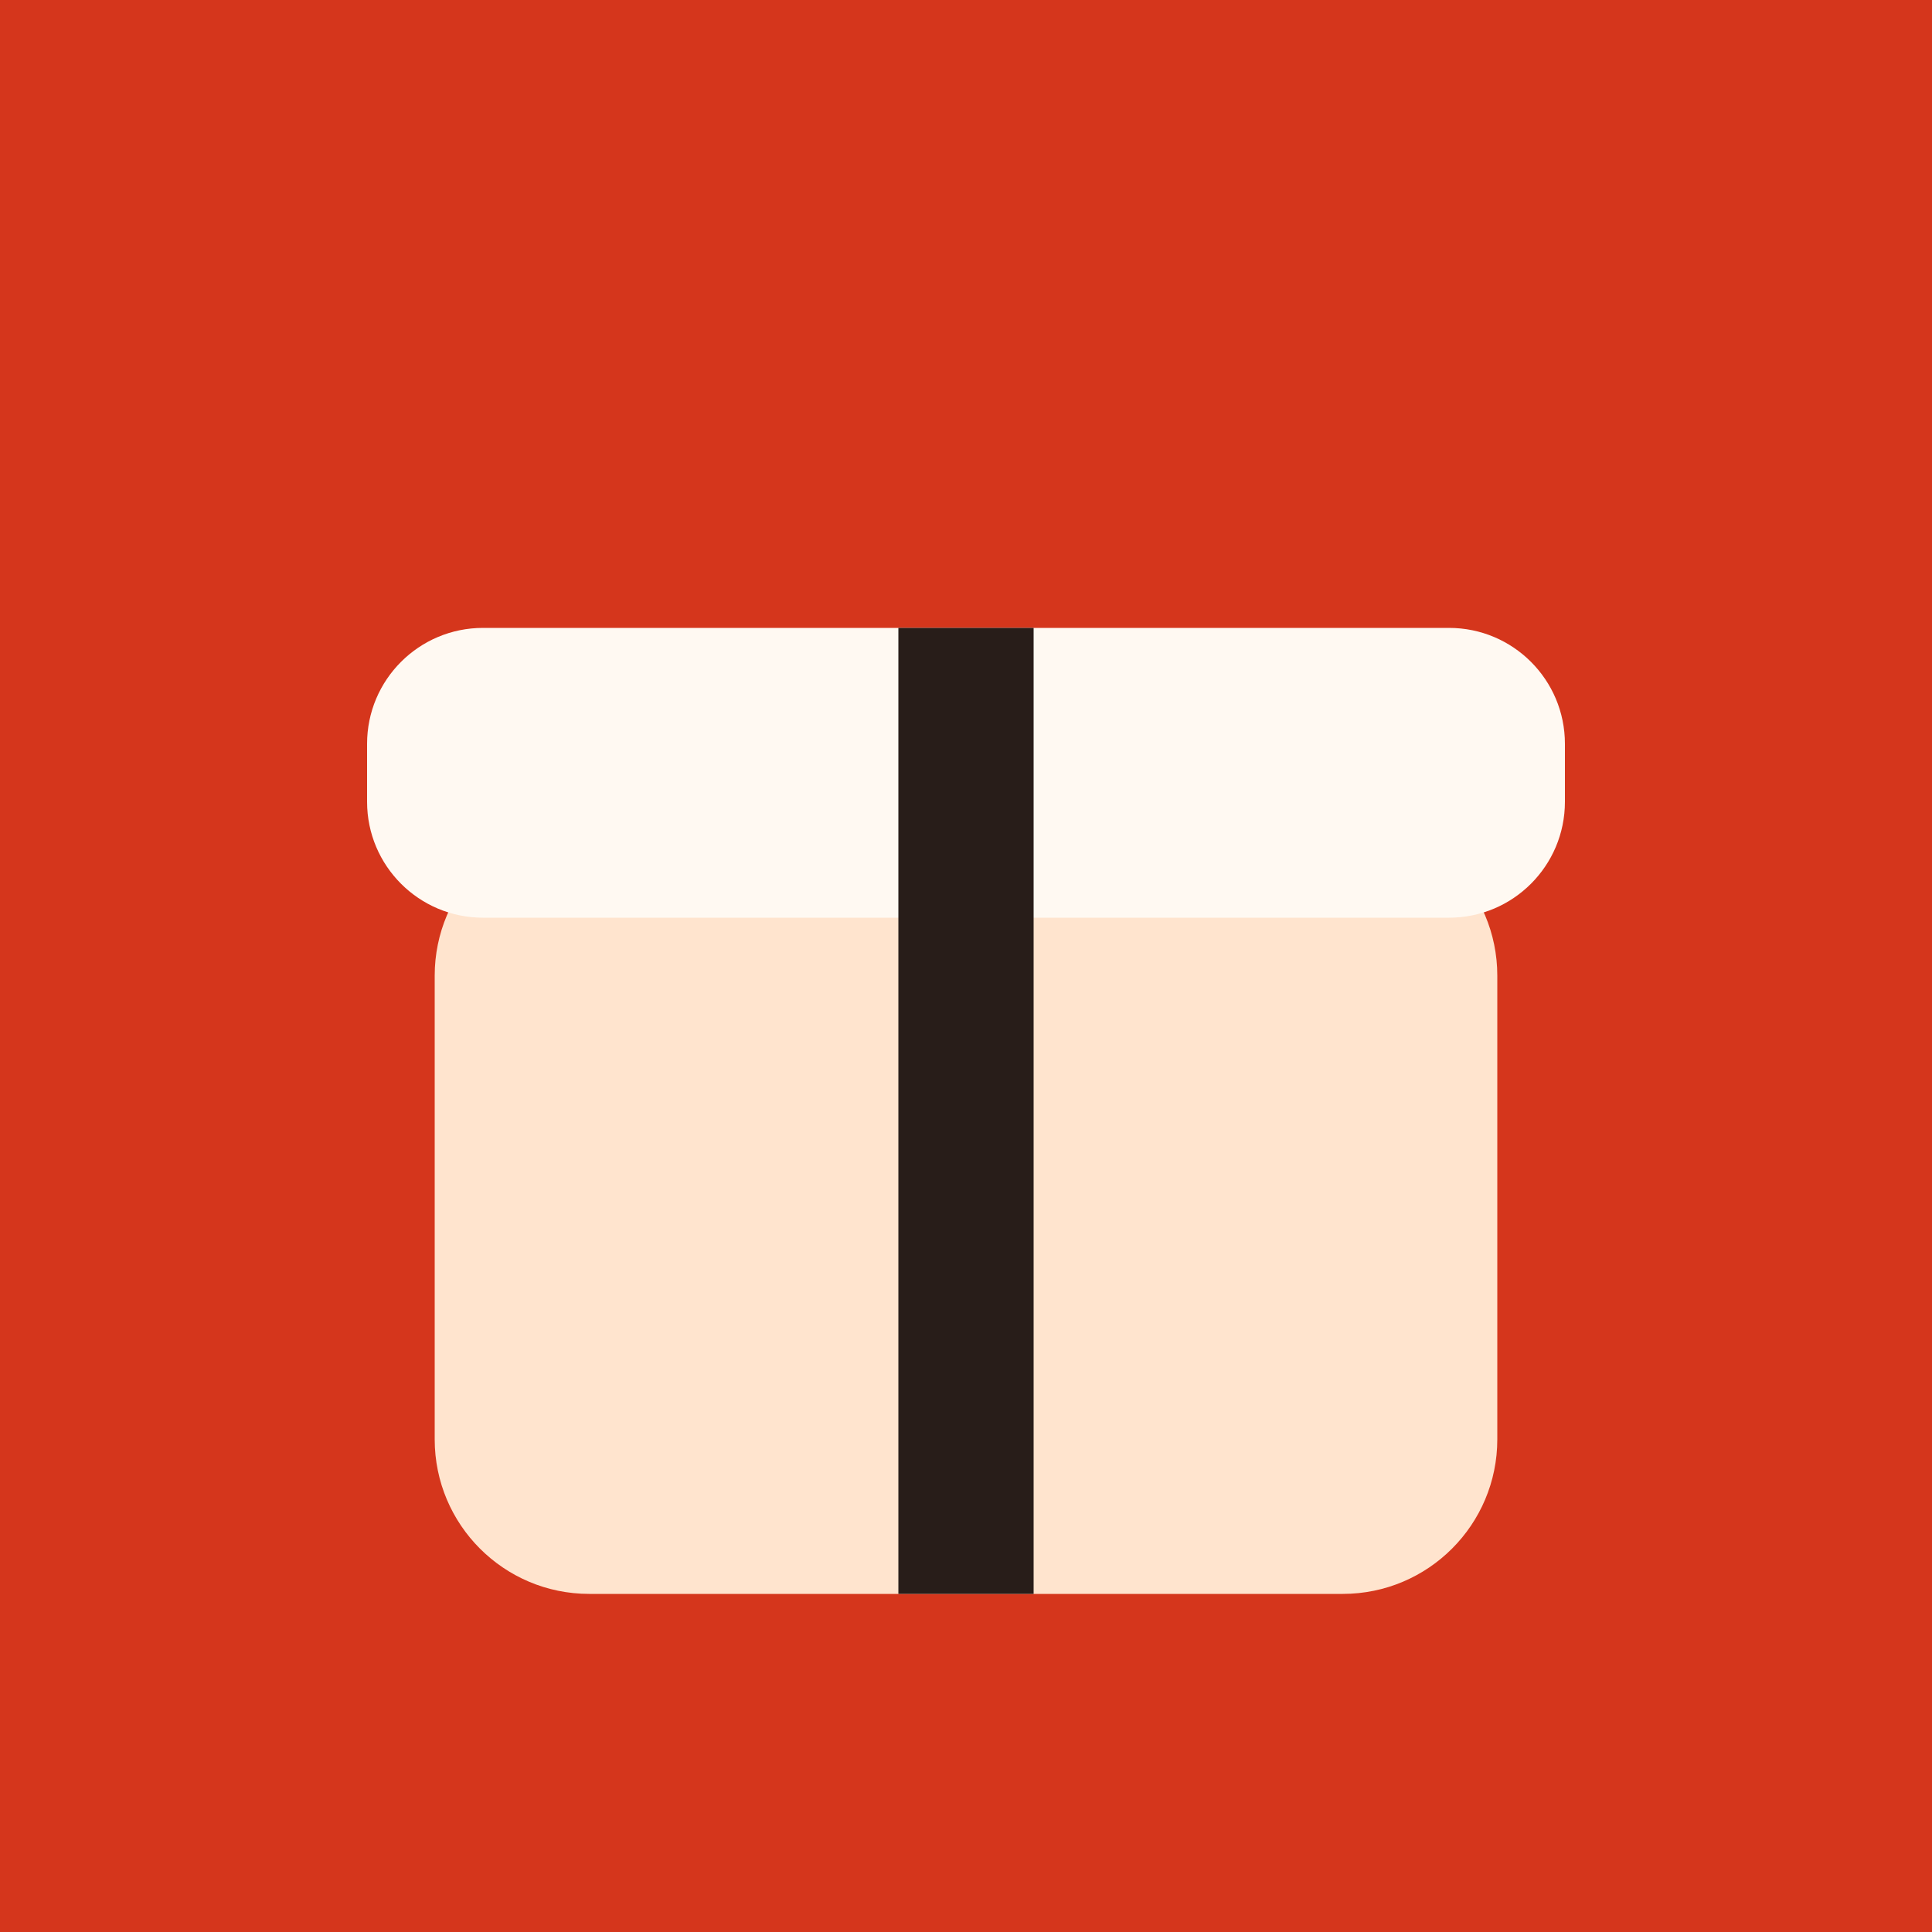
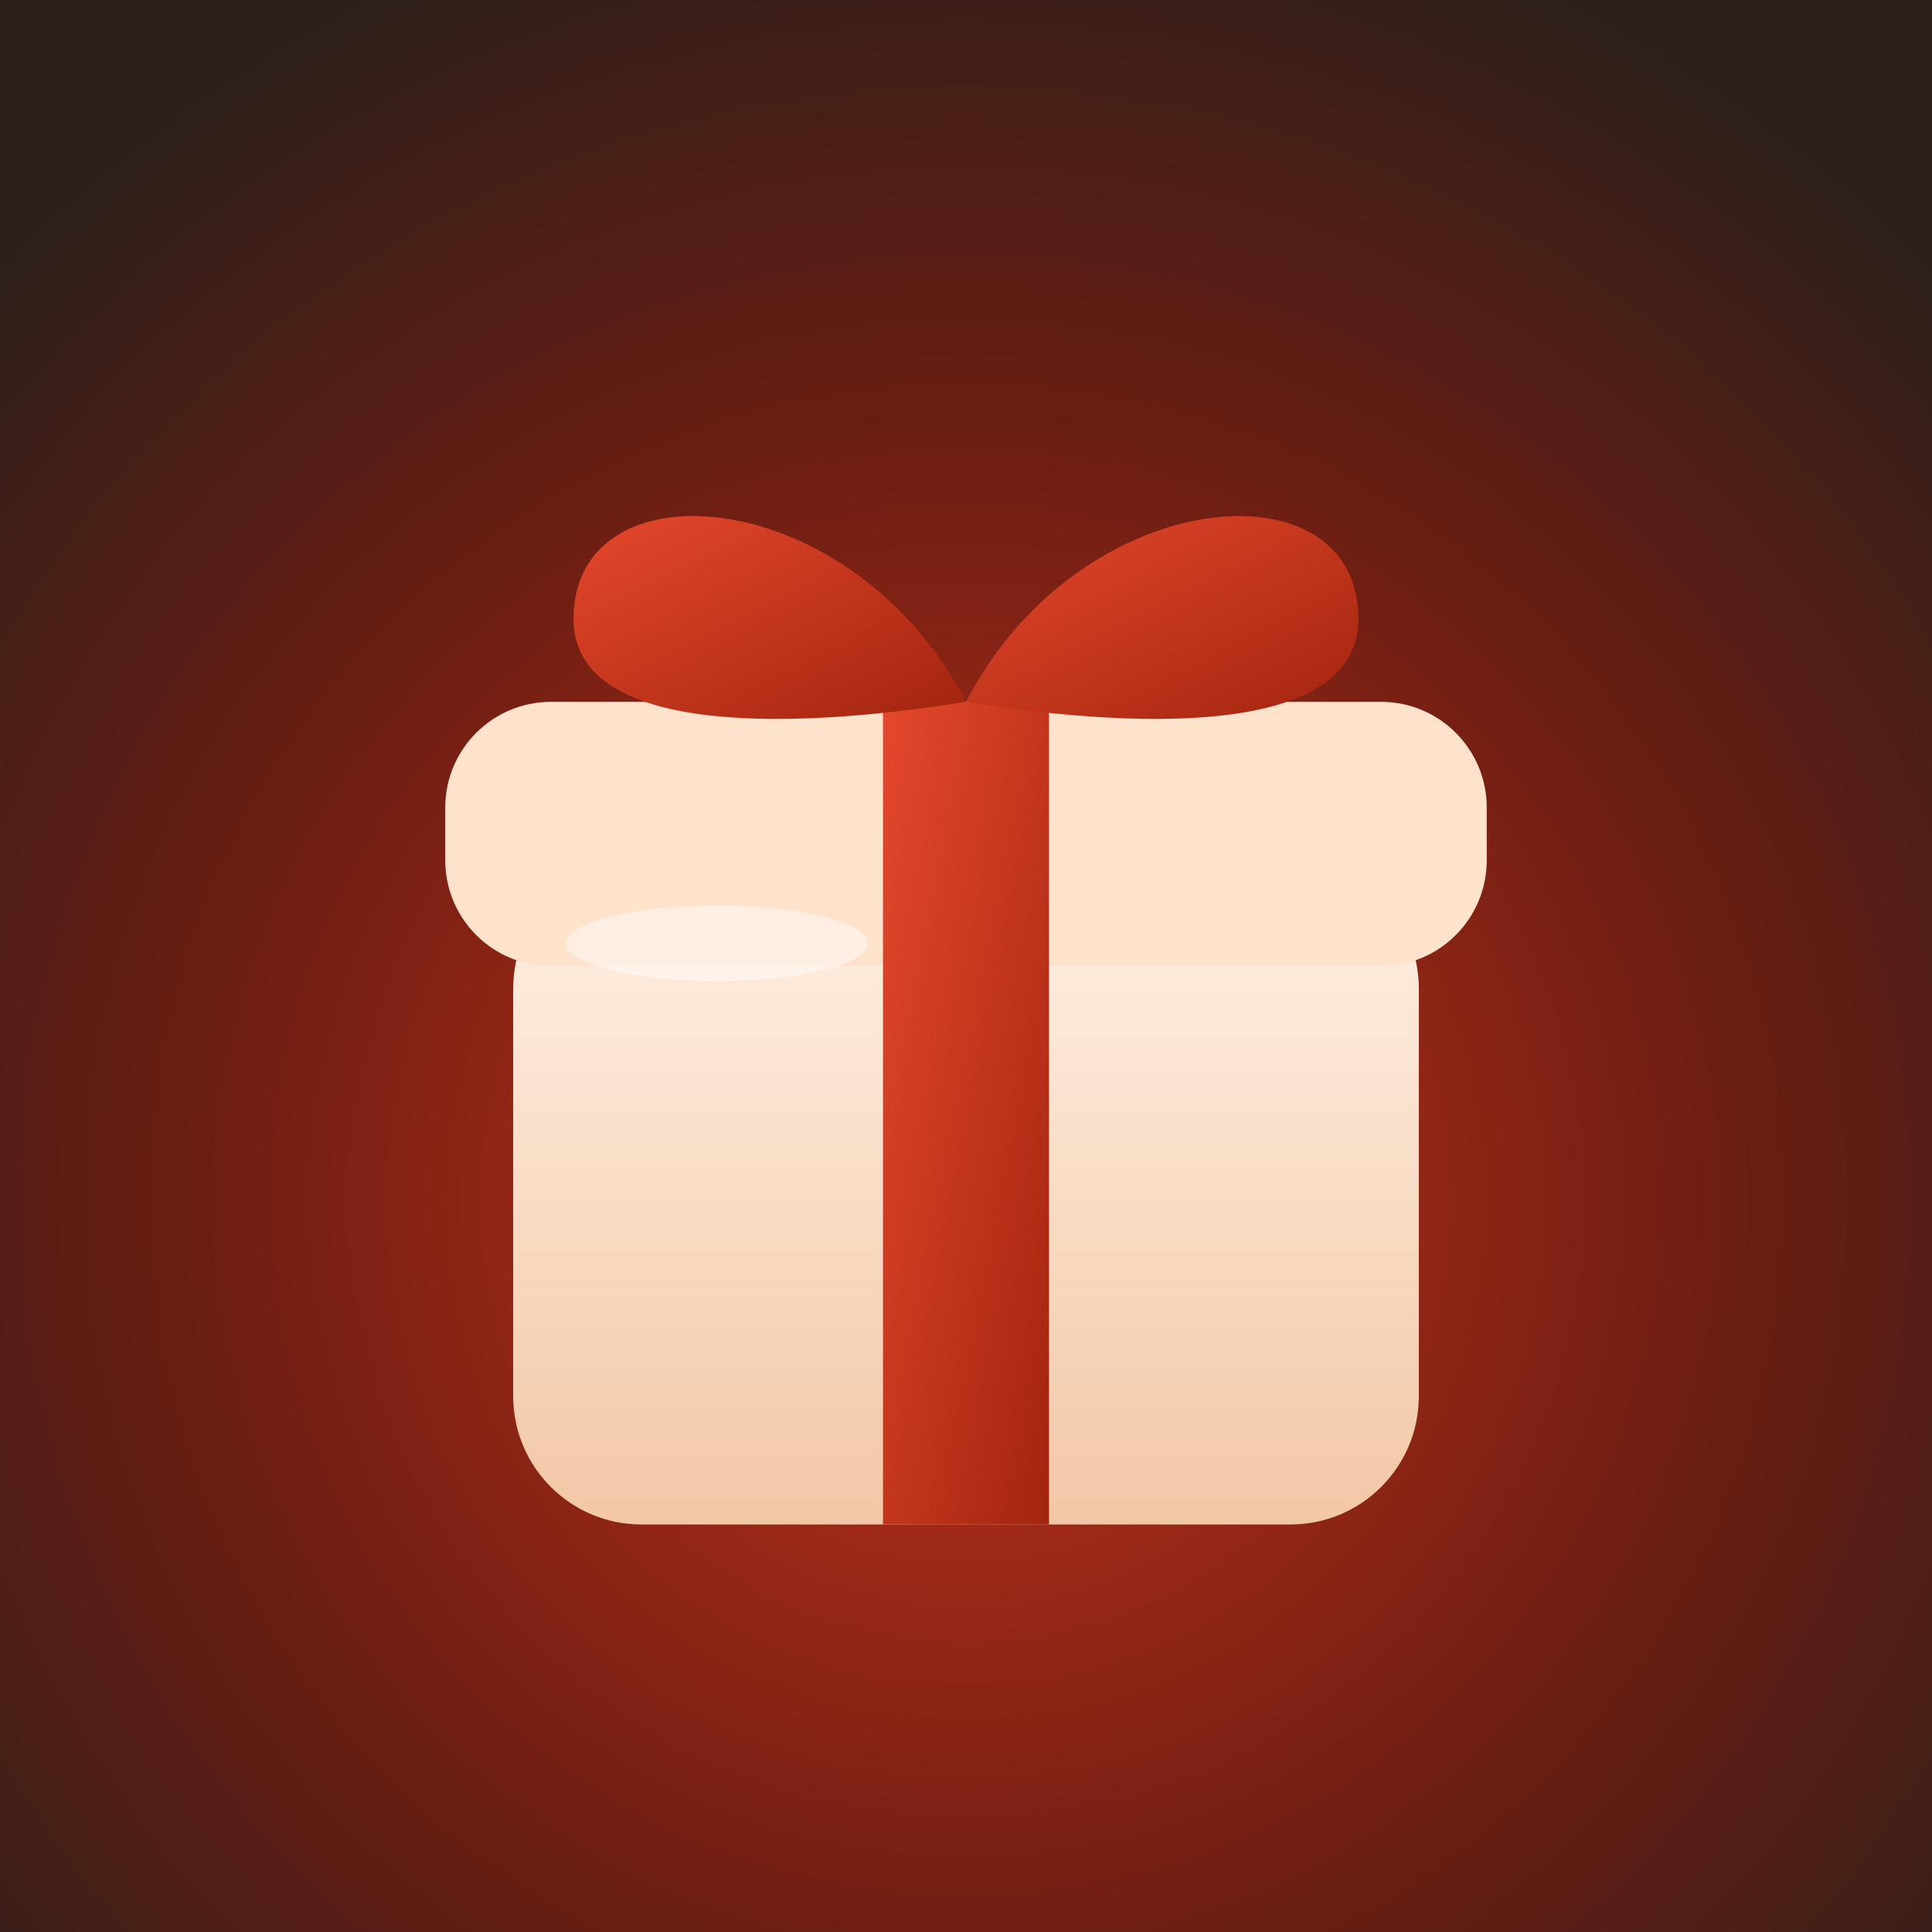
- <svg xmlns="http://www.w3.org/2000/svg" viewBox="0 0 200 200">
-   <rect width="200" height="200" fill="#D5361C" />
-   <rect x="45" y="85" width="110" height="80" rx="16" fill="#FFE4CE" />
-   <rect x="38" y="65" width="124" height="30" rx="12" fill="#FFF9F2" />
-   <rect x="93" y="65" width="14" height="100" fill="#281D19" />
+ <svg xmlns="http://www.w3.org/2000/svg" viewBox="0 0 512 512">
+   <defs>
+     <radialGradient id="bg" cx="50%" cy="62%" r="70%">
+       <stop offset="0" stop-color="#C7321C" />
+       <stop offset="0.55" stop-color="#6E1E12" />
+       <stop offset="1" stop-color="#2A1F1B" />
+     </radialGradient>
+     <linearGradient id="box" x1="0" y1="0" x2="0" y2="1">
+       <stop offset="0" stop-color="#FFF1E4" />
+       <stop offset="1" stop-color="#F2C7A6" />
+     </linearGradient>
+     <linearGradient id="rib" x1="0" y1="0" x2="1" y2="1">
+       <stop offset="0" stop-color="#E5482C" />
+       <stop offset="1" stop-color="#A2240F" />
+     </linearGradient>
+   </defs>
+   <rect width="512" height="512" rx="0" fill="url(#bg)" />
+   <rect x="136" y="228" width="240" height="176" rx="34" fill="url(#box)" />
+   <rect x="118" y="186" width="276" height="70" rx="28" fill="#FFE2CB" />
+   <rect x="234" y="186" width="44" height="218" fill="url(#rib)" />
+   <path d="M256 186c-30-58-104-64-104-22 0 30 54 30 104 22z" fill="url(#rib)" />
+   <path d="M256 186c30-58 104-64 104-22 0 30-54 30-104 22z" fill="url(#rib)" />
+   <ellipse cx="190" cy="250" rx="40" ry="10" fill="#fff" opacity=".45" />
</svg>
